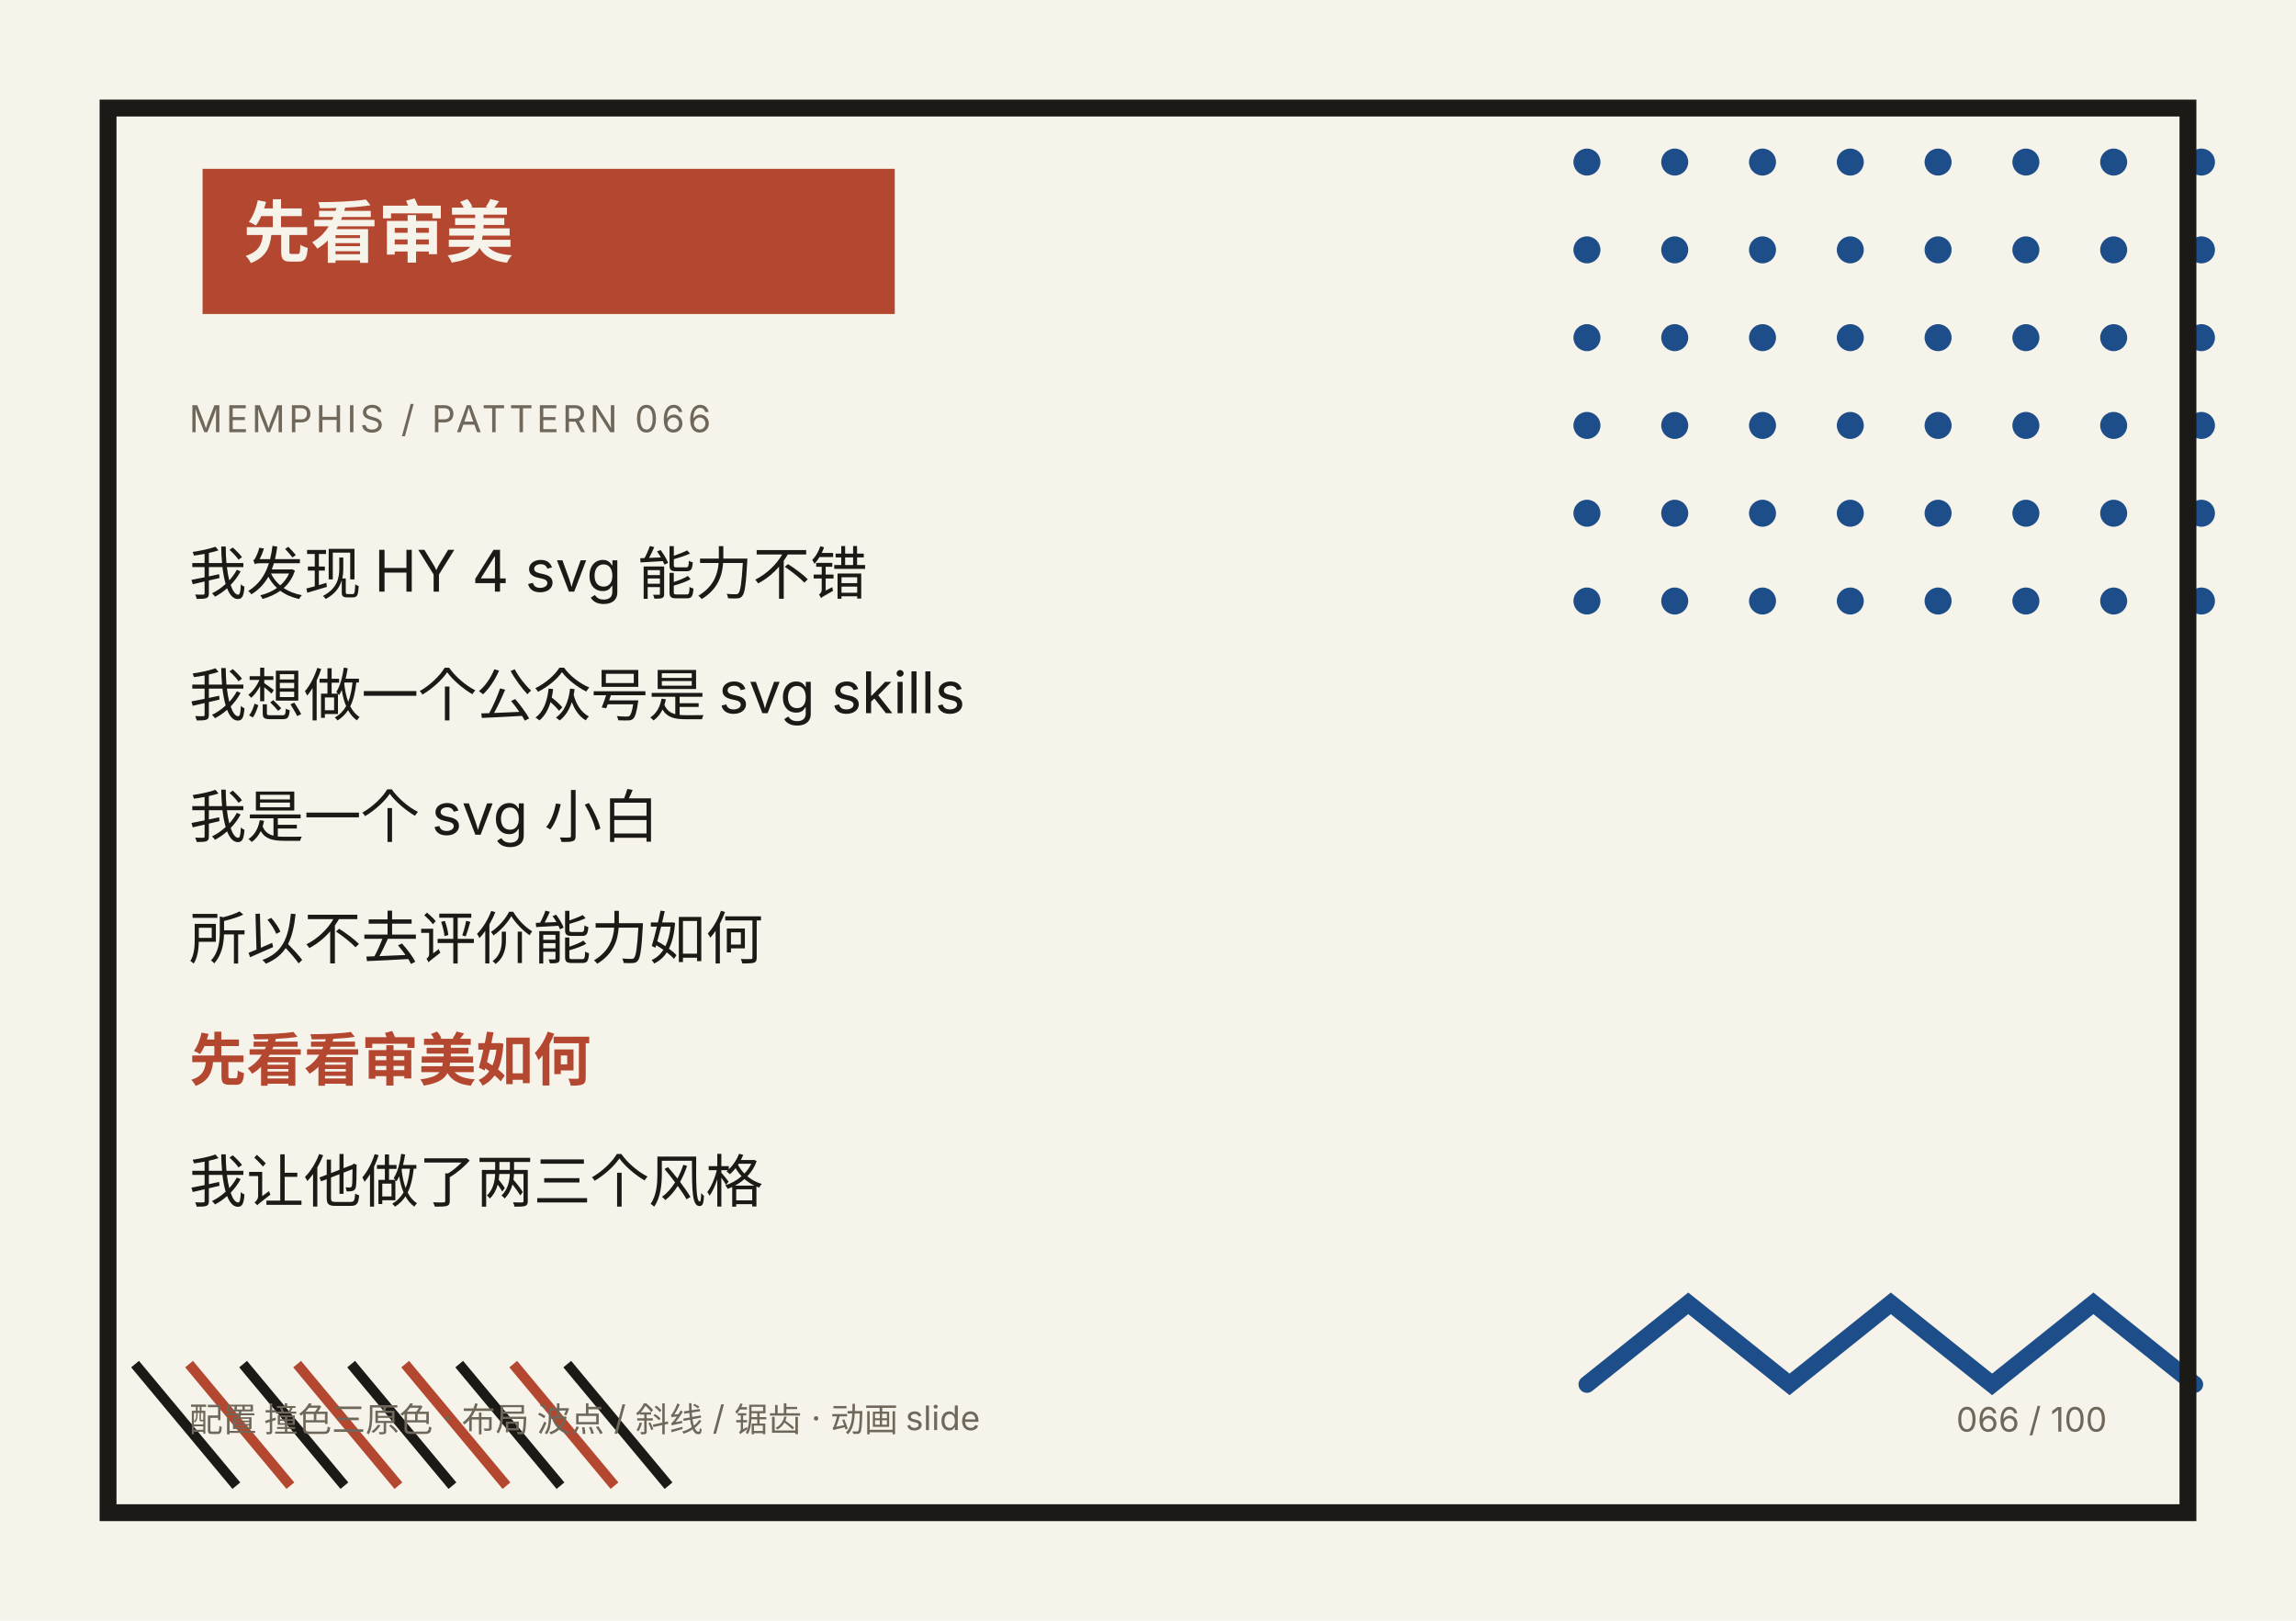
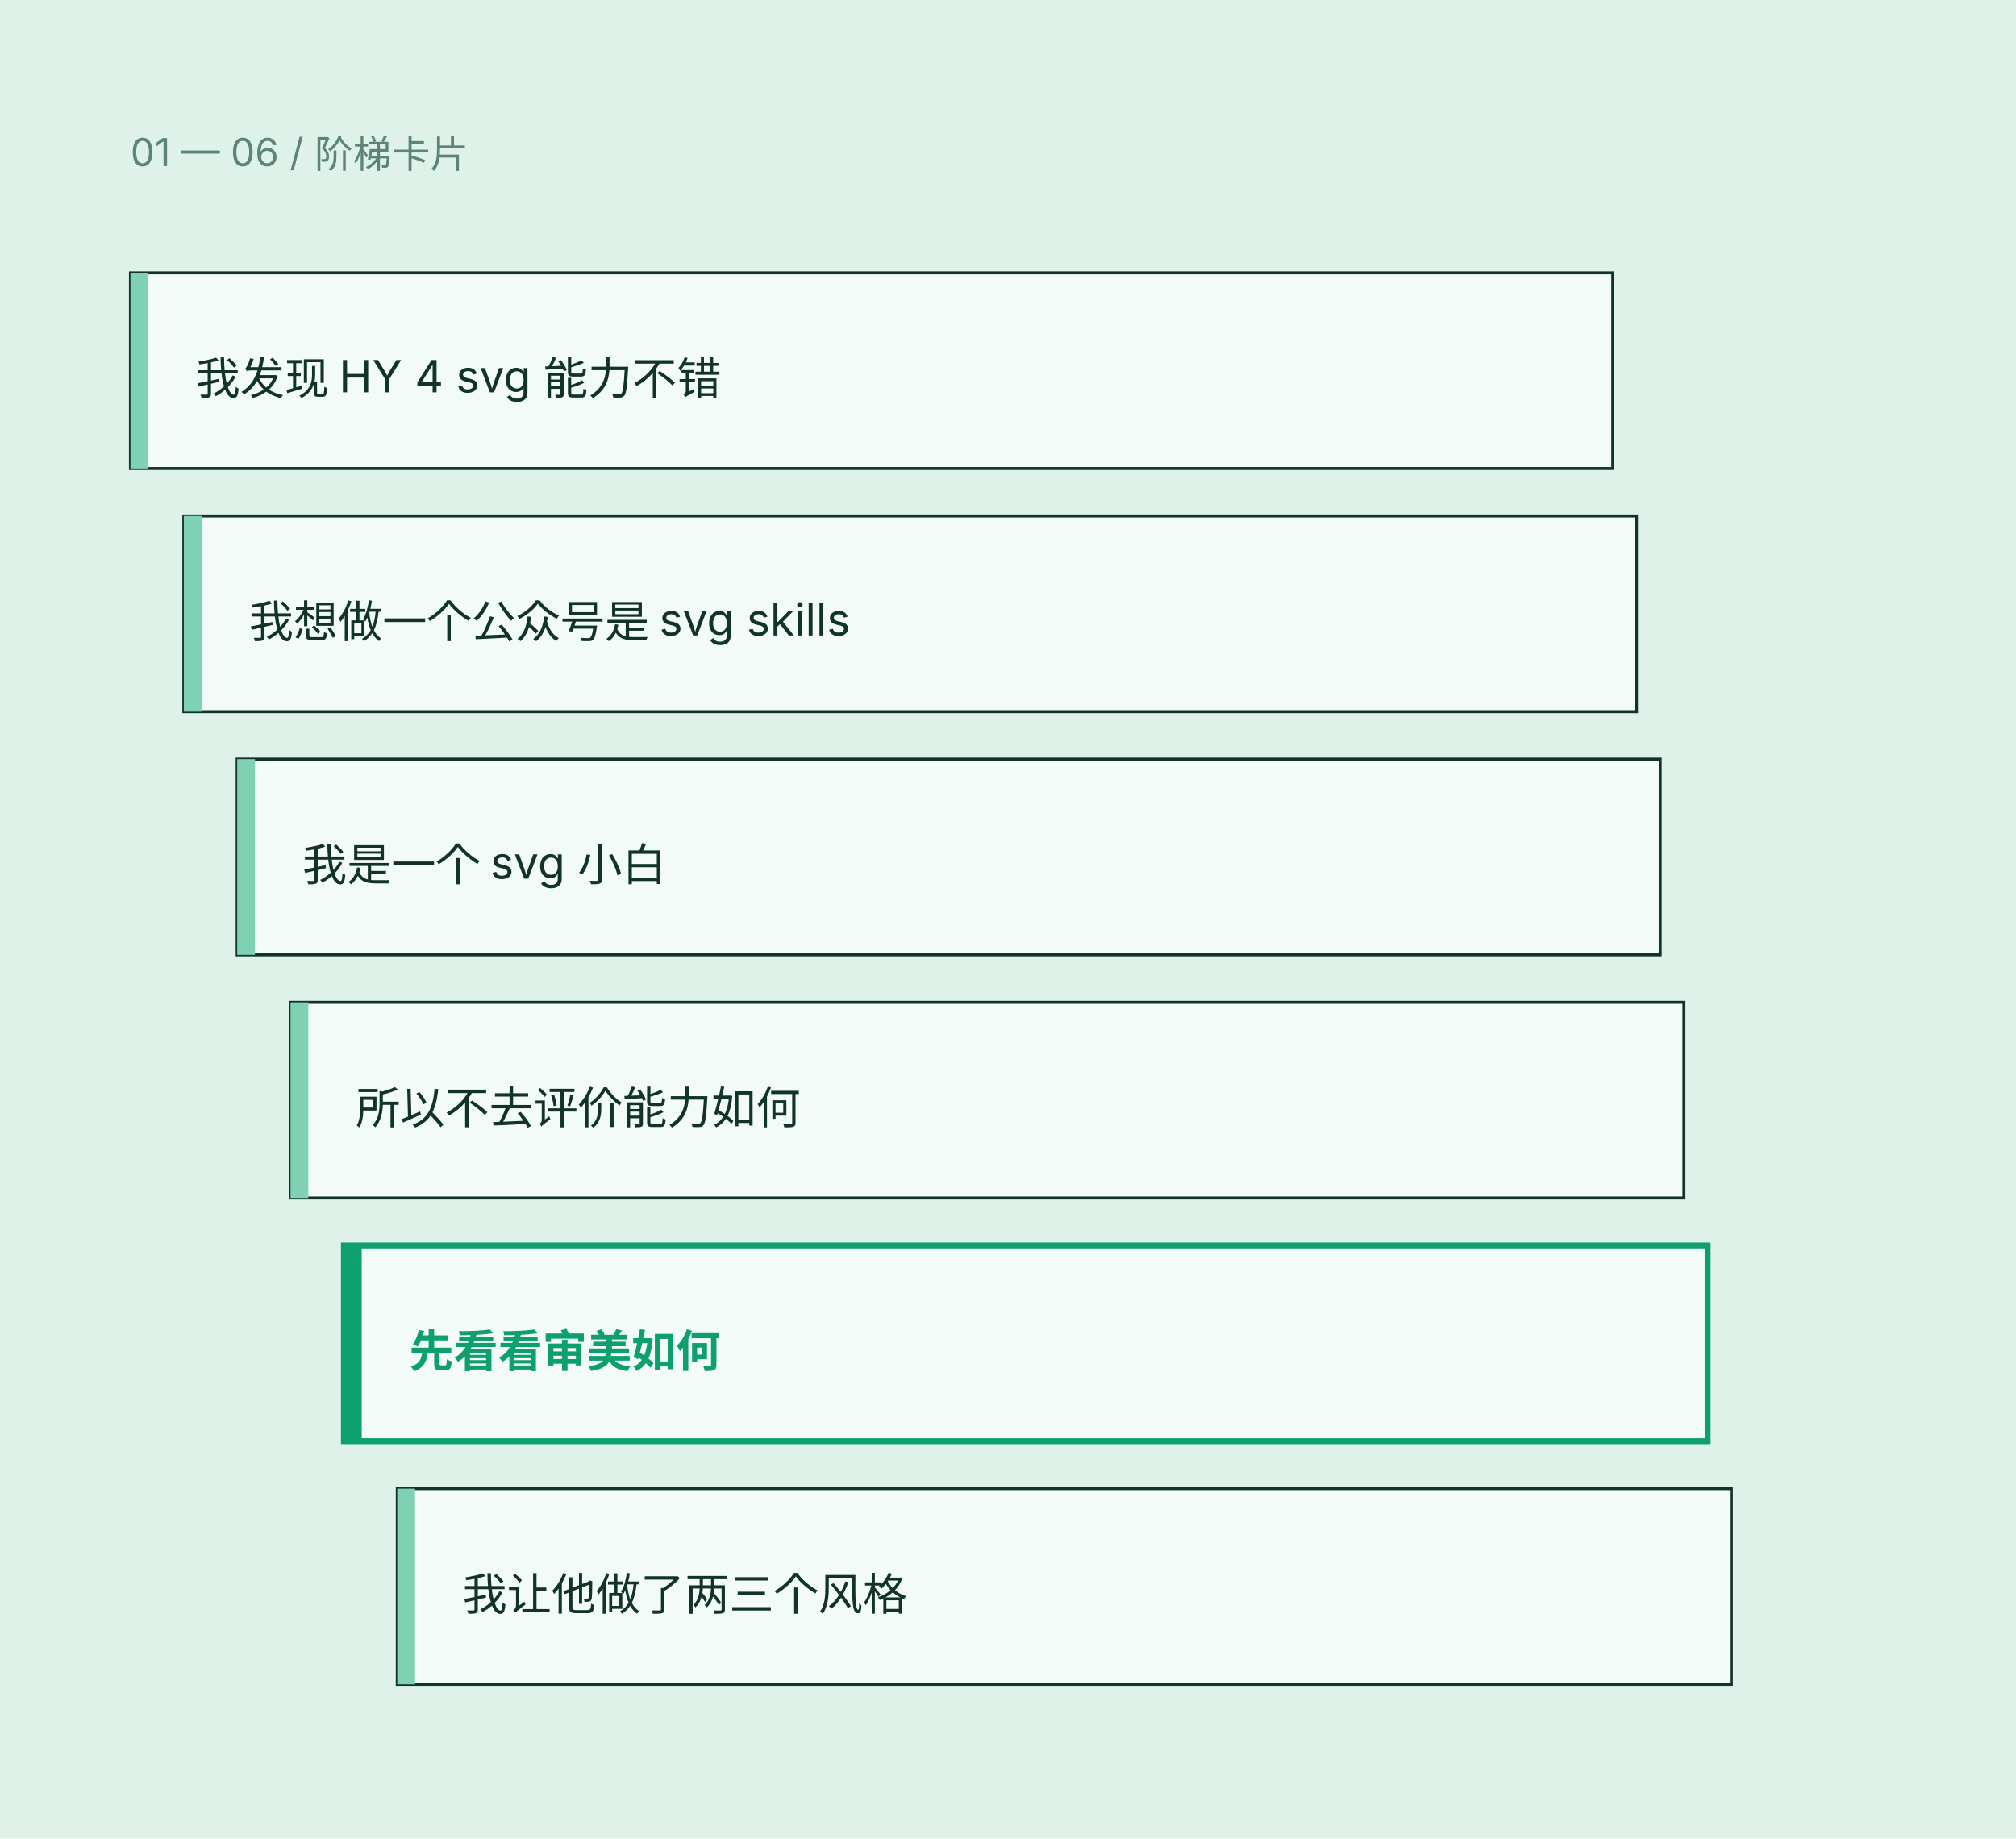
- <svg xmlns="http://www.w3.org/2000/svg" viewBox="0 0 680 480" width="100%" preserveAspectRatio="xMidYMin meet" style="display:block;" font-family="-apple-system,BlinkMacSystemFont,'Segoe UI',sans-serif">
-   <rect x="0" y="0" width="680" height="480" fill="#F6F3EA" />
-   <g>
-     <circle cx="470" cy="48" r="4" fill="#1D4E89" />
-     <circle cx="470" cy="74" r="4" fill="#1D4E89" />
-     <circle cx="470" cy="100" r="4" fill="#1D4E89" />
-     <circle cx="470" cy="126" r="4" fill="#1D4E89" />
-     <circle cx="470" cy="152" r="4" fill="#1D4E89" />
-     <circle cx="470" cy="178" r="4" fill="#1D4E89" />
-     <circle cx="496" cy="48" r="4" fill="#1D4E89" />
-     <circle cx="496" cy="74" r="4" fill="#1D4E89" />
-     <circle cx="496" cy="100" r="4" fill="#1D4E89" />
-     <circle cx="496" cy="126" r="4" fill="#1D4E89" />
-     <circle cx="496" cy="152" r="4" fill="#1D4E89" />
-     <circle cx="496" cy="178" r="4" fill="#1D4E89" />
-     <circle cx="522" cy="48" r="4" fill="#1D4E89" />
-     <circle cx="522" cy="74" r="4" fill="#1D4E89" />
-     <circle cx="522" cy="100" r="4" fill="#1D4E89" />
-     <circle cx="522" cy="126" r="4" fill="#1D4E89" />
-     <circle cx="522" cy="152" r="4" fill="#1D4E89" />
-     <circle cx="522" cy="178" r="4" fill="#1D4E89" />
-     <circle cx="548" cy="48" r="4" fill="#1D4E89" />
-     <circle cx="548" cy="74" r="4" fill="#1D4E89" />
-     <circle cx="548" cy="100" r="4" fill="#1D4E89" />
-     <circle cx="548" cy="126" r="4" fill="#1D4E89" />
-     <circle cx="548" cy="152" r="4" fill="#1D4E89" />
-     <circle cx="548" cy="178" r="4" fill="#1D4E89" />
-     <circle cx="574" cy="48" r="4" fill="#1D4E89" />
-     <circle cx="574" cy="74" r="4" fill="#1D4E89" />
-     <circle cx="574" cy="100" r="4" fill="#1D4E89" />
-     <circle cx="574" cy="126" r="4" fill="#1D4E89" />
-     <circle cx="574" cy="152" r="4" fill="#1D4E89" />
-     <circle cx="574" cy="178" r="4" fill="#1D4E89" />
-     <circle cx="600" cy="48" r="4" fill="#1D4E89" />
-     <circle cx="600" cy="74" r="4" fill="#1D4E89" />
-     <circle cx="600" cy="100" r="4" fill="#1D4E89" />
-     <circle cx="600" cy="126" r="4" fill="#1D4E89" />
-     <circle cx="600" cy="152" r="4" fill="#1D4E89" />
-     <circle cx="600" cy="178" r="4" fill="#1D4E89" />
-     <circle cx="626" cy="48" r="4" fill="#1D4E89" />
-     <circle cx="626" cy="74" r="4" fill="#1D4E89" />
-     <circle cx="626" cy="100" r="4" fill="#1D4E89" />
-     <circle cx="626" cy="126" r="4" fill="#1D4E89" />
-     <circle cx="626" cy="152" r="4" fill="#1D4E89" />
-     <circle cx="626" cy="178" r="4" fill="#1D4E89" />
-     <circle cx="652" cy="48" r="4" fill="#1D4E89" />
-     <circle cx="652" cy="74" r="4" fill="#1D4E89" />
-     <circle cx="652" cy="100" r="4" fill="#1D4E89" />
-     <circle cx="652" cy="126" r="4" fill="#1D4E89" />
-     <circle cx="652" cy="152" r="4" fill="#1D4E89" />
-     <circle cx="652" cy="178" r="4" fill="#1D4E89" />
-   </g>
-   <g>
-     <line x1="40" y1="404" x2="70" y2="440" stroke="#1C1A17" stroke-width="3" />
-     <line x1="56" y1="404" x2="86" y2="440" stroke="#B4472F" stroke-width="3" />
-     <line x1="72" y1="404" x2="102" y2="440" stroke="#1C1A17" stroke-width="3" />
-     <line x1="88" y1="404" x2="118" y2="440" stroke="#B4472F" stroke-width="3" />
-     <line x1="104" y1="404" x2="134" y2="440" stroke="#1C1A17" stroke-width="3" />
-     <line x1="120" y1="404" x2="150" y2="440" stroke="#B4472F" stroke-width="3" />
-     <line x1="136" y1="404" x2="166" y2="440" stroke="#1C1A17" stroke-width="3" />
-     <line x1="152" y1="404" x2="182" y2="440" stroke="#B4472F" stroke-width="3" />
-     <line x1="168" y1="404" x2="198" y2="440" stroke="#1C1A17" stroke-width="3" />
-   </g>
-   <path d="M 470 410 L 500 386 L 530 410 L 560 386 L 590 410 L 620 386 L 650 410" fill="none" stroke="#1D4E89" stroke-width="5" stroke-linecap="round">
-     <animate attributeName="stroke-dashoffset" values="240;0" dur="0.9s" begin="0.2s" fill="freeze" />
-   </path>
-   <rect x="32" y="32" width="616" height="416" fill="none" stroke="#1C1A17" stroke-width="5" />
-   <rect x="60" y="50" width="205" height="43" fill="#B4472F">
-     <animateTransform attributeName="transform" type="translate" values="0 20;0 0" dur="0.7s" begin="0s" fill="freeze" calcMode="spline" keyTimes="0;1" keySplines="0.25 1 0.5 1" />
+ <svg xmlns="http://www.w3.org/2000/svg" viewBox="0 0 680 620" width="100%" preserveAspectRatio="xMidYMin meet" style="display:block;" font-family="-apple-system,BlinkMacSystemFont,'Segoe UI',sans-serif">
+   <rect x="0" y="0" width="680" height="620" fill="#DFF2EA" />
+   <text x="44" y="56" font-size="13" fill="#5C8577">01 — 06 / 阶梯卡片<animate attributeName="opacity" values="0;1" dur="0.6s" begin="0s" fill="freeze" />
+   </text>
+   <rect x="44" y="92" width="500" height="66" fill="#F3FBF8" stroke="#12332A" stroke-width="1">
+     <animate attributeName="width" values="0;500" dur="0.7s" begin="0.00s" fill="freeze" calcMode="spline" keyTimes="0;1" keySplines="0.25 1 0.5 1" />
  </rect>
-   <text x="72" y="76" font-size="20" fill="#F6F3EA" font-weight="700">先看审美</text>
-   <text x="56" y="128" font-size="11" fill="#6F675A" letter-spacing="1">MEMPHIS / PATTERN 066</text>
-   <text x="56" y="176" font-size="17" fill="#1C1A17">我发现 HY 4 svg 能力不错<animateTransform attributeName="transform" type="translate" values="0 20;0 0" dur="0.55s" begin="0.18s" fill="freeze" calcMode="spline" keyTimes="0;1" keySplines="0.25 1 0.5 1" />
+   <rect x="44" y="92" width="6" height="66" fill="#7FD1B3" />
+   <rect x="62" y="174" width="490" height="66" fill="#F3FBF8" stroke="#12332A" stroke-width="1">
+     <animate attributeName="width" values="0;490" dur="0.7s" begin="0.07s" fill="freeze" calcMode="spline" keyTimes="0;1" keySplines="0.25 1 0.5 1" />
+   </rect>
+   <rect x="62" y="174" width="6" height="66" fill="#7FD1B3" />
+   <rect x="80" y="256" width="480" height="66" fill="#F3FBF8" stroke="#12332A" stroke-width="1">
+     <animate attributeName="width" values="0;480" dur="0.7s" begin="0.14s" fill="freeze" calcMode="spline" keyTimes="0;1" keySplines="0.25 1 0.5 1" />
+   </rect>
+   <rect x="80" y="256" width="6" height="66" fill="#7FD1B3" />
+   <rect x="98" y="338" width="470" height="66" fill="#F3FBF8" stroke="#12332A" stroke-width="1">
+     <animate attributeName="width" values="0;470" dur="0.7s" begin="0.21s" fill="freeze" calcMode="spline" keyTimes="0;1" keySplines="0.25 1 0.5 1" />
+   </rect>
+   <rect x="98" y="338" width="6" height="66" fill="#7FD1B3" />
+   <rect x="116" y="420" width="460" height="66" fill="#F3FBF8" stroke="#0E9F6E" stroke-width="2">
+     <animate attributeName="width" values="0;460" dur="0.7s" begin="0.28s" fill="freeze" calcMode="spline" keyTimes="0;1" keySplines="0.25 1 0.5 1" />
+   </rect>
+   <rect x="116" y="420" width="6" height="66" fill="#0E9F6E" />
+   <rect x="134" y="502" width="450" height="66" fill="#F3FBF8" stroke="#12332A" stroke-width="1">
+     <animate attributeName="width" values="0;450" dur="0.7s" begin="0.35s" fill="freeze" calcMode="spline" keyTimes="0;1" keySplines="0.25 1 0.5 1" />
+   </rect>
+   <rect x="134" y="502" width="6" height="66" fill="#7FD1B3" />
+   <text x="66" y="133" font-size="15" fill="#12332A">我发现 HY 4 svg 能力不错<animateTransform attributeName="transform" type="translate" values="0 18;0 0" dur="0.55s" begin="0.16s" fill="freeze" calcMode="spline" keyTimes="0;1" keySplines="0.25 1 0.5 1" />
  </text>
-   <text x="56" y="212" font-size="17" fill="#1C1A17">我想做一个公众号是 svg skills<animateTransform attributeName="transform" type="translate" values="0 20;0 0" dur="0.55s" begin="0.26s" fill="freeze" calcMode="spline" keyTimes="0;1" keySplines="0.25 1 0.5 1" />
+   <text x="84" y="215" font-size="15" fill="#12332A">我想做一个公众号是 svg skills<animateTransform attributeName="transform" type="translate" values="0 18;0 0" dur="0.55s" begin="0.24s" fill="freeze" calcMode="spline" keyTimes="0;1" keySplines="0.25 1 0.5 1" />
  </text>
-   <text x="56" y="248" font-size="17" fill="#1C1A17">我是一个 svg 小白<animateTransform attributeName="transform" type="translate" values="0 20;0 0" dur="0.55s" begin="0.34s" fill="freeze" calcMode="spline" keyTimes="0;1" keySplines="0.25 1 0.5 1" />
+   <text x="102" y="297" font-size="15" fill="#12332A">我是一个 svg 小白<animateTransform attributeName="transform" type="translate" values="0 18;0 0" dur="0.55s" begin="0.32s" fill="freeze" calcMode="spline" keyTimes="0;1" keySplines="0.25 1 0.5 1" />
  </text>
-   <text x="56" y="284" font-size="17" fill="#1C1A17">所以不去评价能力如何<animateTransform attributeName="transform" type="translate" values="0 20;0 0" dur="0.55s" begin="0.42s" fill="freeze" calcMode="spline" keyTimes="0;1" keySplines="0.25 1 0.5 1" />
+   <text x="120" y="379" font-size="15" fill="#12332A">所以不去评价能力如何<animateTransform attributeName="transform" type="translate" values="0 18;0 0" dur="0.55s" begin="0.40s" fill="freeze" calcMode="spline" keyTimes="0;1" keySplines="0.25 1 0.5 1" />
  </text>
-   <text x="56" y="320" font-size="17" fill="#B4472F" font-weight="600">先看看审美如何<animateTransform attributeName="transform" type="translate" values="0 20;0 0" dur="0.55s" begin="0.50s" fill="freeze" calcMode="spline" keyTimes="0;1" keySplines="0.25 1 0.5 1" />
+   <text x="138" y="461" font-size="15" fill="#0E9F6E" font-weight="600">先看看审美如何<animateTransform attributeName="transform" type="translate" values="0 18;0 0" dur="0.55s" begin="0.48s" fill="freeze" calcMode="spline" keyTimes="0;1" keySplines="0.25 1 0.5 1" />
  </text>
-   <text x="56" y="356" font-size="17" fill="#1C1A17">我让他做了两三个风格<animateTransform attributeName="transform" type="translate" values="0 20;0 0" dur="0.55s" begin="0.58s" fill="freeze" calcMode="spline" keyTimes="0;1" keySplines="0.25 1 0.5 1" />
+   <text x="156" y="543" font-size="15" fill="#12332A">我让他做了两三个风格<animateTransform attributeName="transform" type="translate" values="0 18;0 0" dur="0.55s" begin="0.56s" fill="freeze" calcMode="spline" keyTimes="0;1" keySplines="0.25 1 0.5 1" />
  </text>
-   <text x="56" y="424" font-size="10" fill="#6F675A">配置 撞色三原色 · 布局 波点 / 斜线 / 锯齿 · 动画 slide</text>
-   <text x="624" y="424" font-size="10" fill="#6F675A" text-anchor="end">066 / 100</text>
</svg>
